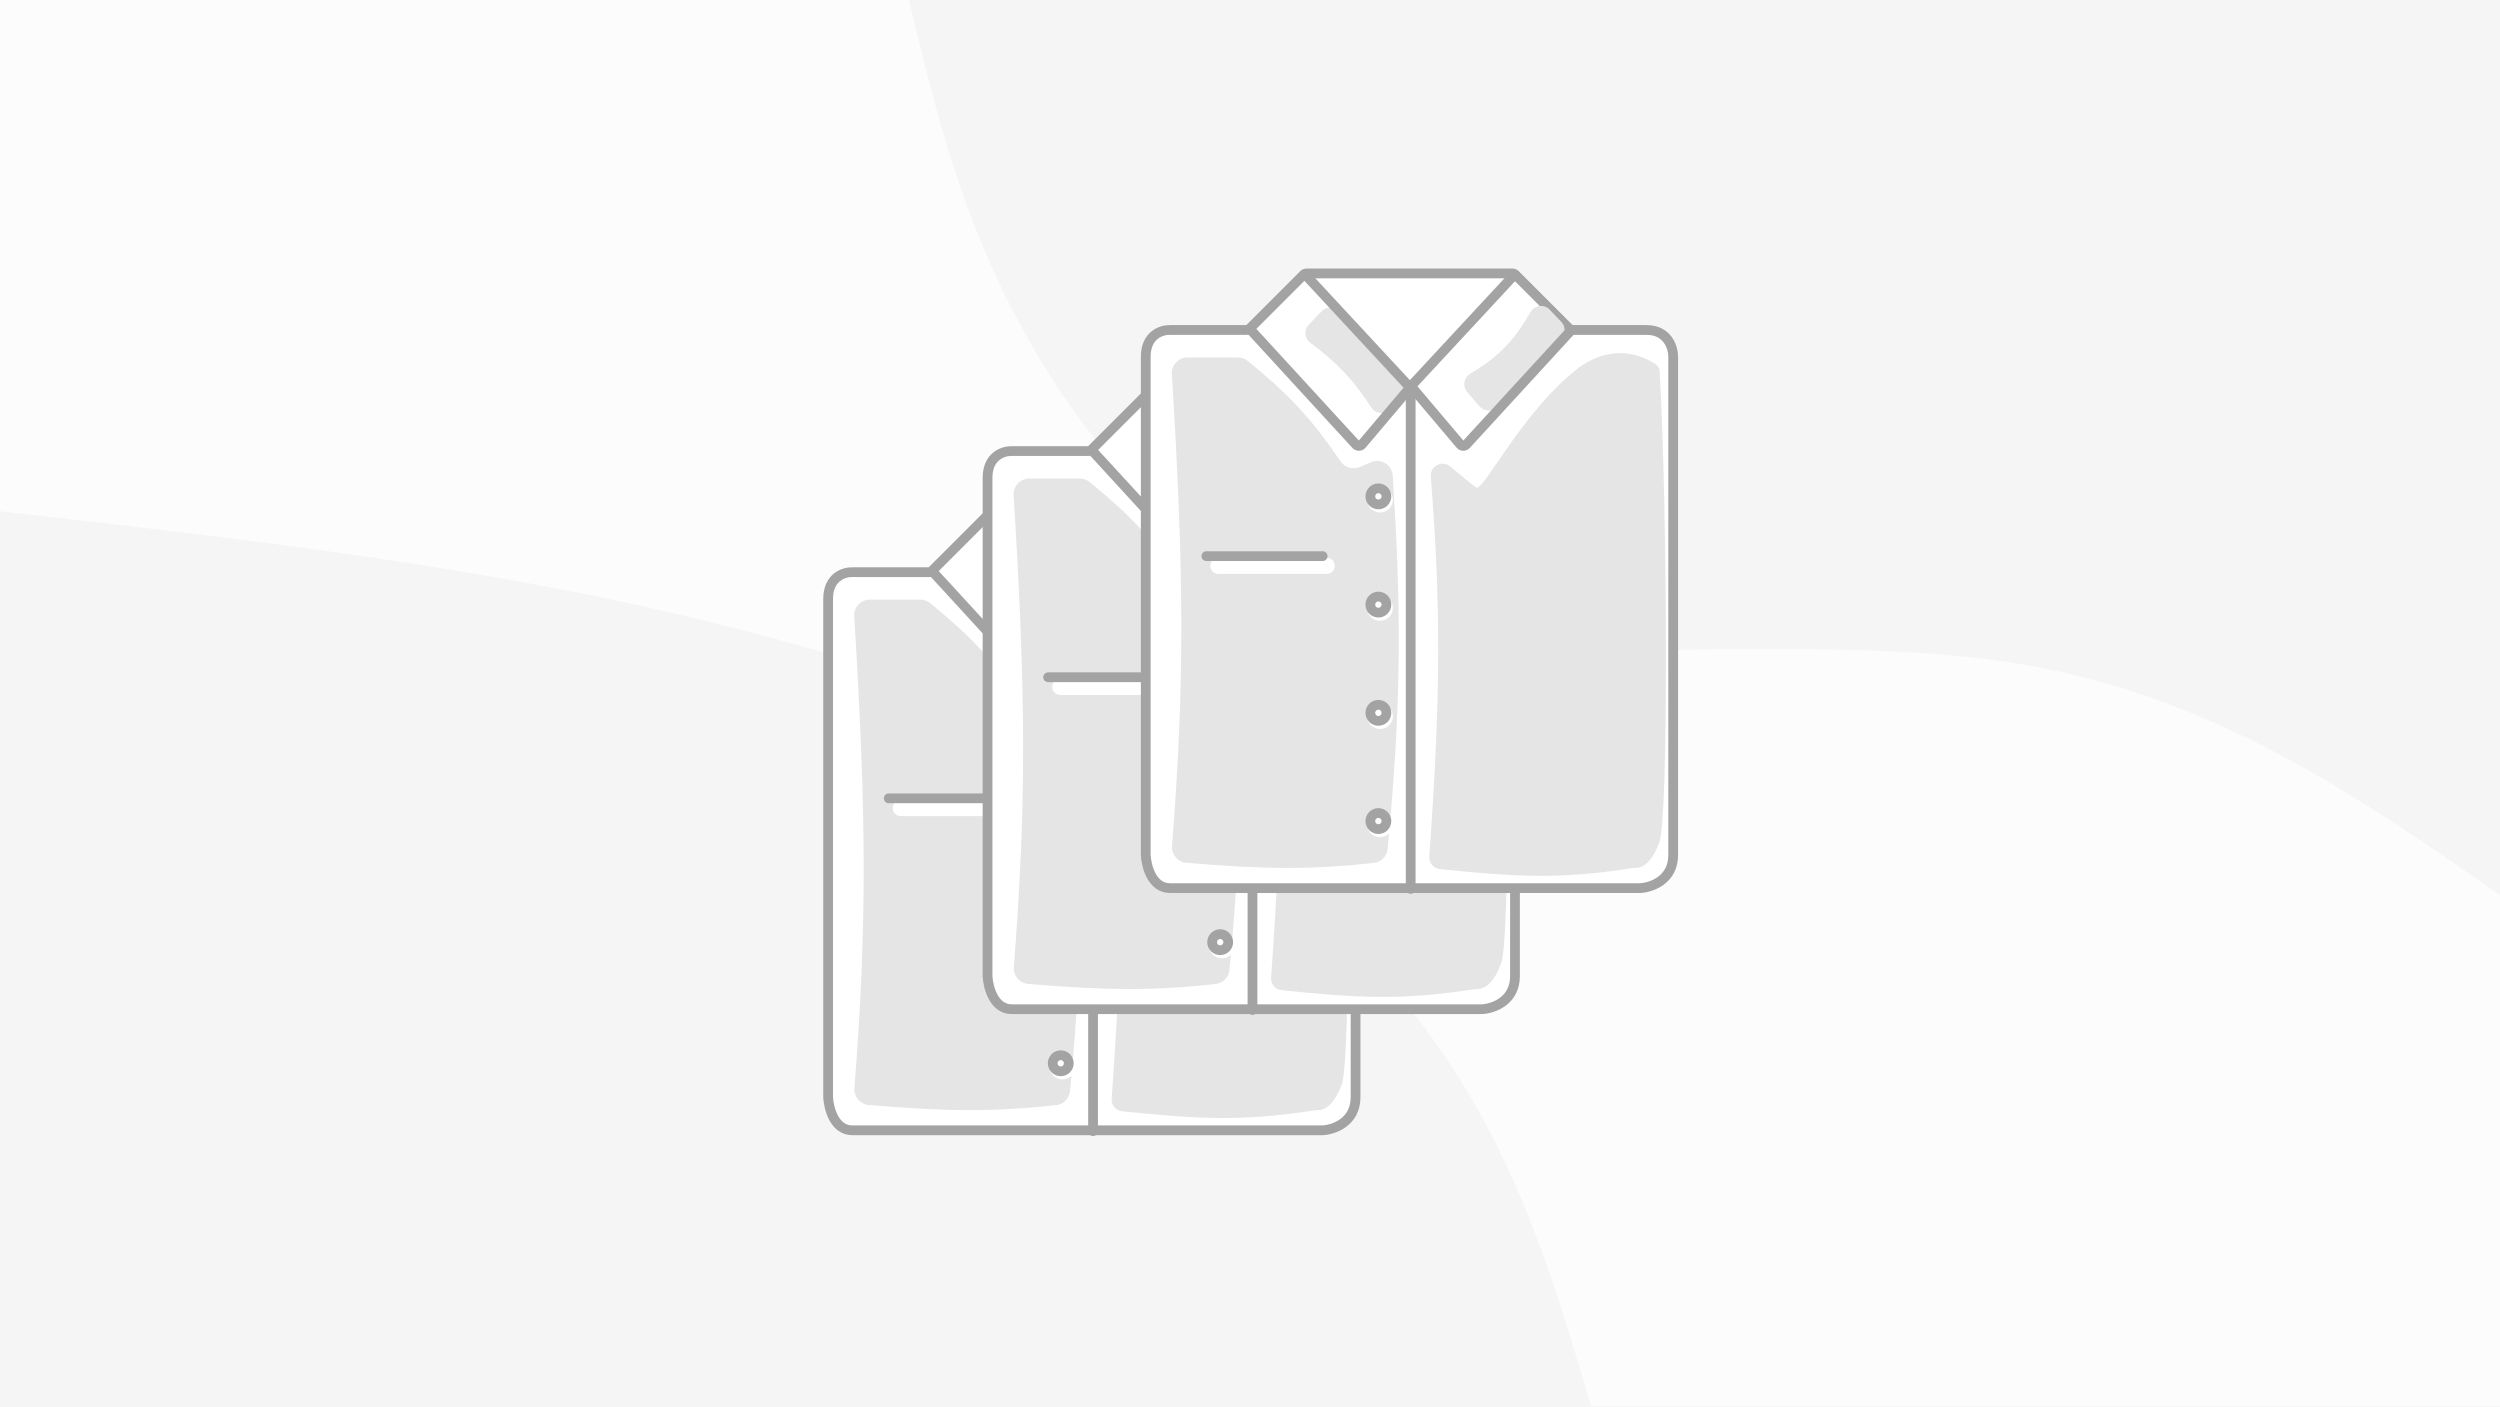
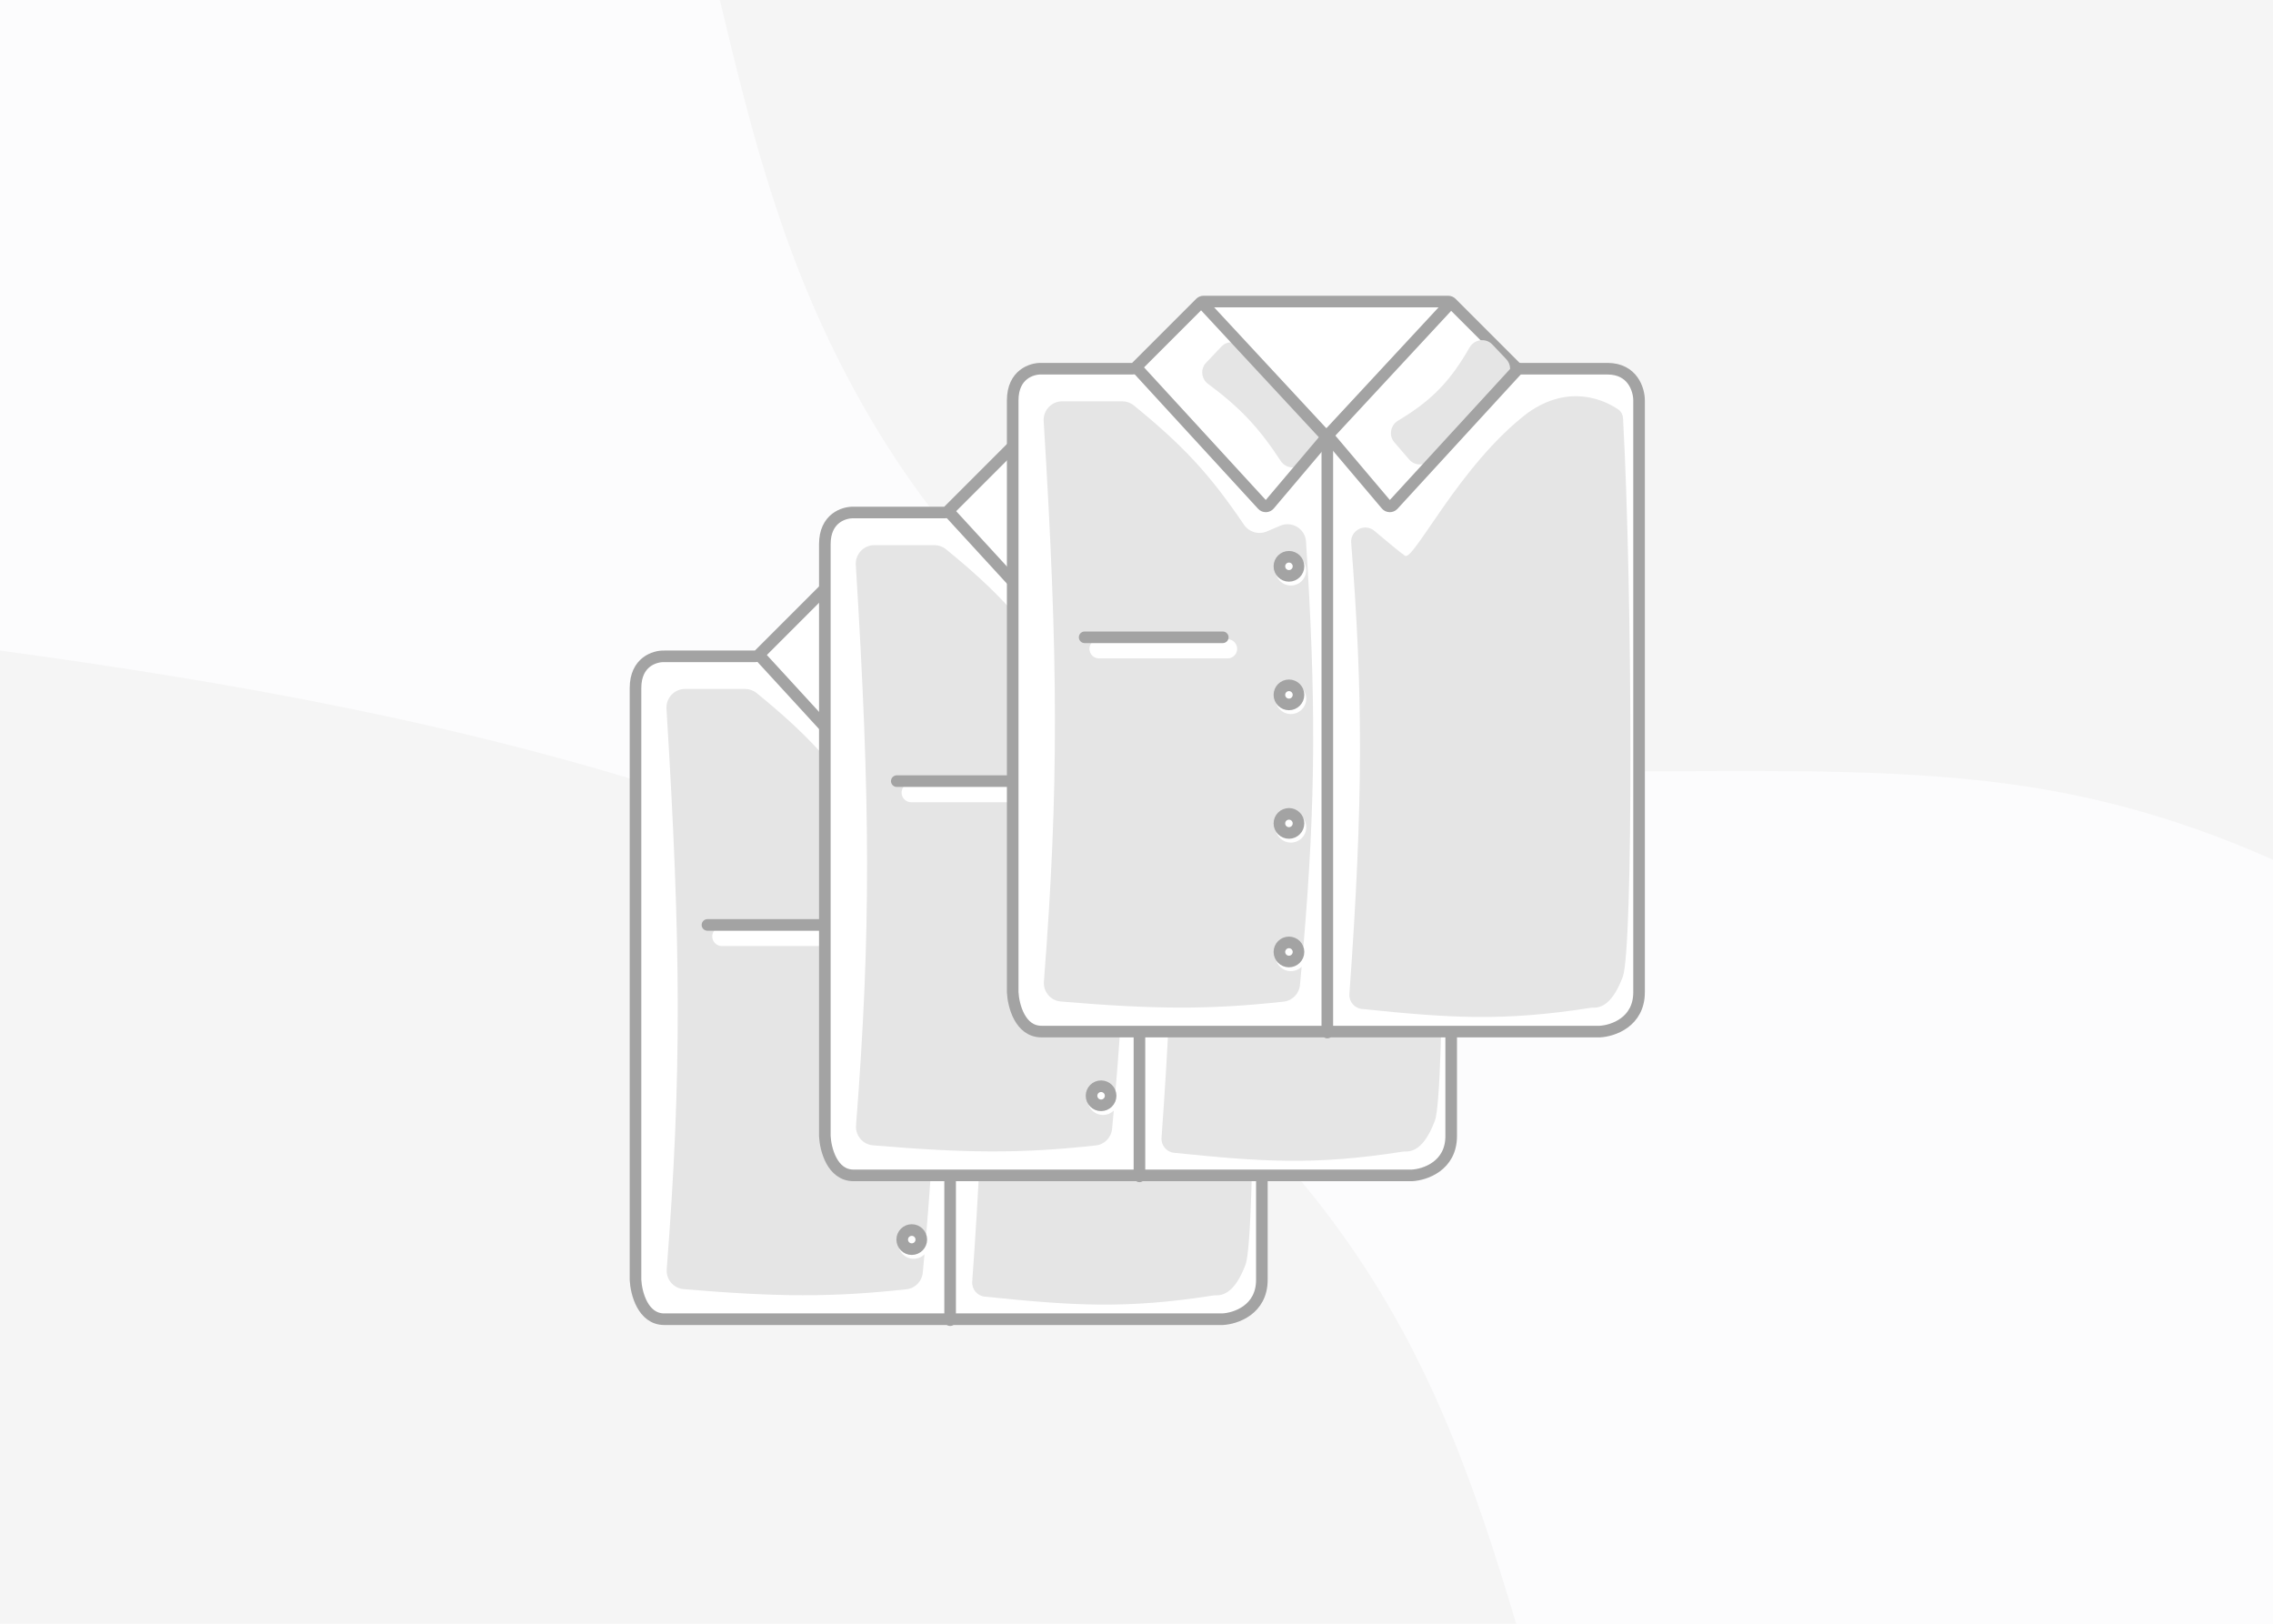
- <svg xmlns="http://www.w3.org/2000/svg" preserveAspectRatio="xMidYMid slice" viewBox="0 0 1280 720" fill="none">
+ <svg xmlns="http://www.w3.org/2000/svg" preserveAspectRatio="xMidYMid slice" viewBox="0 0 980 700" fill="none">
  <g clip-path="url(#clip0_65_3351)">
-     <rect width="1280" height="720" fill="white" />
+     <rect width="980" height="700" fill="white" />
    <g clip-path="url(#clip1_65_3351)">
-       <path d="M1280 0H0V720H1280V0Z" fill="#FCFCFD" />
-       <path d="M1280 458.24C1205.76 406.64 1131.52 355.12 1030.12 339.28C928.854 323.36 800.569 343.2 708.836 321.28C617.103 299.44 561.92 235.84 527.36 175.36C492.943 114.88 479.147 57.44 465.352 0H1280V458.24Z" fill="#F5F5F5" />
-       <path d="M0 261.76C102.969 273.44 205.938 285.04 305.351 305.36C404.622 325.68 500.338 354.72 576 396C651.662 437.28 707.271 490.72 743.68 546.72C780.089 602.72 797.298 661.36 814.649 720H0V261.76Z" fill="#F5F5F5" />
+       <path d="M1125 0H-155V720H1125V0Z" fill="#FCFCFD" />
+       <path d="M1125 458.24C1050.76 406.64 976.52 355.12 875.116 339.28C773.854 323.36 645.569 343.2 553.836 321.28C462.103 299.44 406.92 235.84 372.36 175.36C337.943 114.88 324.147 57.44 310.352 0H1125V458.24Z" fill="#F5F5F5" />
+       <path d="M-155 261.76C-52.031 273.44 50.938 285.04 150.351 305.36C249.622 325.68 345.338 354.72 421 396C496.662 437.28 552.271 490.72 588.68 546.72C625.089 602.72 642.298 661.36 659.649 720H-155V261.76Z" fill="#F5F5F5" />
    </g>
-     <path d="M694.052 561.76C694.052 574.663 682.748 578.44 677.096 578.716H559.233H436.407C427.143 578.716 424.276 567.412 424 561.76V306.596C424 295.348 432.271 292.811 436.407 292.949H475.693C476.224 292.949 476.732 292.738 477.107 292.363L504.885 264.586C505.26 264.211 505.769 264 506.299 264H611.753C612.284 264 612.792 264.211 613.167 264.586L640.945 292.363C641.32 292.738 641.828 292.949 642.359 292.949H680.405C691.323 292.949 694.052 302.047 694.052 306.596V561.76Z" fill="white" stroke="#A3A3A3" stroke-width="5" stroke-linecap="round" stroke-linejoin="round" />
-     <path d="M569.17 562.537C575.204 478.761 575.026 433.186 569.938 367.968C569.52 362.612 575.815 359.381 579.922 362.845C585.45 367.507 591.324 372.379 593.144 373.592C596.866 376.074 616.717 334.305 646.079 311.972C664.37 299.003 679.719 306.892 685.03 310.48C686.355 311.375 687.07 312.821 687.156 314.418C691.289 390.961 691.556 543.124 687.021 555.143C683.165 565.362 678.735 568.445 674.542 568.416C674.04 568.412 673.528 568.418 673.032 568.496C635.092 574.445 612.244 572.83 574.551 568.975C571.323 568.645 568.937 565.773 569.17 562.537Z" fill="#E5E5E5" />
-     <path d="M594.983 332.145L588.532 324.676C586.02 321.767 586.867 317.288 590.17 315.322C604.878 306.563 612.793 298.097 620.971 283.816C623.021 280.236 627.952 279.526 630.793 282.517L636.81 288.85C638.997 291.152 639.011 294.76 636.843 297.079L603.908 332.321C601.472 334.927 597.315 334.845 594.983 332.145Z" fill="#E5E5E5" />
-     <path d="M549.321 333.44L556.055 325.643C558.087 323.289 557.985 319.773 555.819 317.542L522.643 283.37C520.268 280.925 516.336 280.946 513.988 283.417L507.366 290.388C504.842 293.044 505.28 297.316 508.222 299.499C521.612 309.431 529.899 317.937 539.541 332.694C541.768 336.103 546.659 336.522 549.321 333.44Z" fill="#E5E5E5" />
-     <path d="M505.885 264.827L557.768 320.732C558.559 321.584 559.908 321.584 560.699 320.732L612.582 264.827" stroke="#A3A3A3" stroke-width="5" stroke-linecap="round" stroke-linejoin="round" />
-     <path d="M641.944 292.949L588.062 351.656C587.247 352.543 585.839 352.515 585.061 351.596L559.232 321.071" stroke="#A3A3A3" stroke-width="5" stroke-linecap="round" stroke-linejoin="round" />
-     <path d="M477.761 292.949L531.644 351.656C532.458 352.543 533.866 352.515 534.644 351.596L560.473 321.071" stroke="#A3A3A3" stroke-width="5" stroke-linecap="round" stroke-linejoin="round" />
-     <path d="M559.646 322.311V579.13" stroke="#A3A3A3" stroke-width="5" stroke-linecap="round" stroke-linejoin="round" />
-     <path fill-rule="evenodd" clip-rule="evenodd" d="M445.345 307.01H471.221C473.047 307.01 474.821 307.634 476.237 308.788C497.817 326.375 509.139 338.695 523.679 360.165C525.85 363.369 529.982 364.632 533.542 363.115L539.367 360.634C544.432 358.477 550.114 361.986 550.463 367.48C554.75 434.939 554.76 478.249 549.326 542.21C548.126 540.526 546.158 539.428 543.933 539.428C540.279 539.428 537.316 542.391 537.316 546.045C537.316 549.7 540.279 552.662 543.933 552.662C545.743 552.662 547.384 551.935 548.578 550.757C548.345 553.352 548.104 555.981 547.854 558.649C547.503 562.391 544.58 565.395 540.844 565.805C508.862 569.312 485.46 569.181 444.742 565.756C440.363 565.388 437.112 561.532 437.454 557.152C443.954 473.817 443.661 417.862 437.355 315.537C437.071 310.929 440.728 307.01 445.345 307.01ZM461.223 409.572C458.939 409.572 457.087 411.423 457.087 413.707C457.087 415.991 458.939 417.843 461.223 417.843H516.639C518.923 417.843 520.775 415.991 520.775 413.707C520.775 411.423 518.923 409.572 516.639 409.572H461.223ZM550.55 379.796C550.55 383.45 547.587 386.413 543.933 386.413C540.279 386.413 537.316 383.45 537.316 379.796C537.316 376.141 540.279 373.179 543.933 373.179C547.587 373.179 550.55 376.141 550.55 379.796ZM543.933 441.829C547.587 441.829 550.55 438.867 550.55 435.212C550.55 431.558 547.587 428.595 543.933 428.595C540.279 428.595 537.316 431.558 537.316 435.212C537.316 438.867 540.279 441.829 543.933 441.829ZM550.55 490.629C550.55 494.283 547.587 497.246 543.933 497.246C540.279 497.246 537.316 494.283 537.316 490.629C537.316 486.974 540.279 484.012 543.933 484.012C547.587 484.012 550.55 486.974 550.55 490.629Z" fill="#E5E5E5" />
-     <path d="M455.018 408.745H514.57" stroke="#A3A3A3" stroke-width="5" stroke-linecap="round" stroke-linejoin="round" />
-     <circle cx="543.103" cy="378.141" r="4.117" stroke="#A3A3A3" stroke-width="5" />
-     <circle cx="543.103" cy="433.558" r="4.117" stroke="#A3A3A3" stroke-width="5" />
-     <circle cx="543.103" cy="488.974" r="4.117" stroke="#A3A3A3" stroke-width="5" />
-     <circle cx="543.103" cy="544.391" r="4.117" stroke="#A3A3A3" stroke-width="5" />
-     <path d="M775.677 499.76C775.677 512.663 764.373 516.44 758.721 516.716H640.858H518.032C508.768 516.716 505.901 505.412 505.625 499.76V244.596C505.625 233.348 513.896 230.811 518.032 230.949H557.318C557.849 230.949 558.357 230.738 558.732 230.363L586.51 202.586C586.885 202.211 587.394 202 587.924 202H693.378C693.909 202 694.417 202.211 694.792 202.586L722.57 230.363C722.945 230.738 723.453 230.949 723.984 230.949H762.03C772.948 230.949 775.677 240.047 775.677 244.596V499.76Z" fill="white" stroke="#A3A3A3" stroke-width="5" stroke-linecap="round" stroke-linejoin="round" />
-     <path d="M650.795 500.537C656.829 416.761 656.651 371.186 651.563 305.968C651.145 300.612 657.44 297.381 661.547 300.845C667.075 305.507 672.949 310.379 674.769 311.592C678.491 314.074 698.342 272.305 727.704 249.972C745.995 237.003 761.344 244.892 766.655 248.48C767.98 249.375 768.695 250.821 768.781 252.418C772.914 328.961 773.181 481.124 768.646 493.143C764.79 503.362 760.36 506.445 756.167 506.416C755.665 506.412 755.153 506.418 754.657 506.496C716.717 512.445 693.869 510.83 656.176 506.975C652.948 506.645 650.562 503.773 650.795 500.537Z" fill="#E5E5E5" />
-     <path d="M676.608 270.145L670.157 262.676C667.645 259.767 668.492 255.288 671.795 253.322C686.503 244.563 694.418 236.097 702.596 221.816C704.646 218.236 709.577 217.526 712.418 220.517L718.435 226.85C720.622 229.152 720.636 232.76 718.468 235.079L685.533 270.321C683.097 272.927 678.94 272.845 676.608 270.145Z" fill="#E5E5E5" />
-     <path d="M630.946 271.44L637.68 263.643C639.712 261.289 639.61 257.773 637.444 255.542L604.268 221.37C601.893 218.925 597.961 218.946 595.613 221.417L588.991 228.388C586.467 231.044 586.905 235.316 589.847 237.499C603.237 247.431 611.524 255.937 621.166 270.694C623.393 274.103 628.284 274.522 630.946 271.44Z" fill="#E5E5E5" />
-     <path d="M587.51 202.827L639.393 258.732C640.184 259.584 641.533 259.584 642.324 258.732L694.207 202.827" stroke="#A3A3A3" stroke-width="5" stroke-linecap="round" stroke-linejoin="round" />
-     <path d="M723.569 230.949L669.687 289.656C668.872 290.543 667.464 290.515 666.686 289.596L640.857 259.071" stroke="#A3A3A3" stroke-width="5" stroke-linecap="round" stroke-linejoin="round" />
-     <path d="M559.386 230.949L613.269 289.656C614.083 290.543 615.491 290.515 616.269 289.596L642.098 259.071" stroke="#A3A3A3" stroke-width="5" stroke-linecap="round" stroke-linejoin="round" />
-     <path d="M641.271 260.311V517.13" stroke="#A3A3A3" stroke-width="5" stroke-linecap="round" stroke-linejoin="round" />
-     <path fill-rule="evenodd" clip-rule="evenodd" d="M526.97 245.01H552.846C554.672 245.01 556.446 245.634 557.862 246.788C579.442 264.375 590.764 276.695 605.304 298.165C607.475 301.369 611.607 302.632 615.167 301.115L620.992 298.634C626.057 296.477 631.739 299.986 632.088 305.48C636.375 372.939 636.385 416.249 630.951 480.21C629.751 478.526 627.783 477.428 625.558 477.428C621.904 477.428 618.941 480.391 618.941 484.045C618.941 487.7 621.904 490.662 625.558 490.662C627.368 490.662 629.009 489.935 630.203 488.757C629.97 491.352 629.729 493.981 629.479 496.649C629.128 500.391 626.205 503.395 622.469 503.805C590.487 507.312 567.085 507.181 526.367 503.756C521.988 503.388 518.737 499.532 519.079 495.152C525.579 411.817 525.286 355.862 518.98 253.537C518.696 248.929 522.353 245.01 526.97 245.01ZM542.848 347.572C540.564 347.572 538.712 349.423 538.712 351.707C538.712 353.991 540.564 355.843 542.848 355.843H598.264C600.548 355.843 602.4 353.991 602.4 351.707C602.4 349.423 600.548 347.572 598.264 347.572H542.848ZM632.175 317.796C632.175 321.45 629.212 324.413 625.558 324.413C621.904 324.413 618.941 321.45 618.941 317.796C618.941 314.141 621.904 311.179 625.558 311.179C629.212 311.179 632.175 314.141 632.175 317.796ZM625.558 379.829C629.212 379.829 632.175 376.867 632.175 373.212C632.175 369.558 629.212 366.595 625.558 366.595C621.904 366.595 618.941 369.558 618.941 373.212C618.941 376.867 621.904 379.829 625.558 379.829ZM632.175 428.629C632.175 432.283 629.212 435.246 625.558 435.246C621.904 435.246 618.941 432.283 618.941 428.629C618.941 424.974 621.904 422.012 625.558 422.012C629.212 422.012 632.175 424.974 632.175 428.629Z" fill="#E5E5E5" />
-     <path d="M536.643 346.745H596.195" stroke="#A3A3A3" stroke-width="5" stroke-linecap="round" stroke-linejoin="round" />
-     <circle cx="624.728" cy="316.141" r="4.117" stroke="#A3A3A3" stroke-width="5" />
-     <circle cx="624.728" cy="371.558" r="4.117" stroke="#A3A3A3" stroke-width="5" />
-     <circle cx="624.728" cy="426.974" r="4.117" stroke="#A3A3A3" stroke-width="5" />
-     <circle cx="624.728" cy="482.391" r="4.117" stroke="#A3A3A3" stroke-width="5" />
-     <path d="M856.677 437.76C856.677 450.663 845.373 454.44 839.721 454.716H721.858H599.032C589.768 454.716 586.901 443.412 586.625 437.76V182.596C586.625 171.348 594.896 168.811 599.032 168.949H638.318C638.849 168.949 639.357 168.738 639.732 168.363L667.51 140.586C667.885 140.211 668.394 140 668.924 140H774.378C774.909 140 775.417 140.211 775.792 140.586L803.57 168.363C803.945 168.738 804.453 168.949 804.984 168.949H843.03C853.948 168.949 856.677 178.047 856.677 182.596V437.76Z" fill="white" stroke="#A3A3A3" stroke-width="5" stroke-linecap="round" stroke-linejoin="round" />
-     <path d="M731.795 438.537C737.829 354.761 737.651 309.186 732.563 243.968C732.145 238.612 738.44 235.381 742.547 238.845C748.075 243.507 753.949 248.379 755.769 249.592C759.491 252.074 779.342 210.305 808.704 187.972C826.995 175.003 842.344 182.892 847.655 186.48C848.98 187.375 849.695 188.821 849.781 190.418C853.914 266.961 854.181 419.124 849.646 431.143C845.79 441.362 841.36 444.445 837.167 444.416C836.665 444.412 836.153 444.418 835.657 444.496C797.717 450.445 774.869 448.83 737.176 444.975C733.948 444.645 731.562 441.773 731.795 438.537Z" fill="#E5E5E5" />
-     <path d="M757.608 208.145L751.157 200.676C748.645 197.767 749.492 193.288 752.795 191.322C767.503 182.563 775.418 174.097 783.596 159.816C785.646 156.236 790.577 155.526 793.418 158.517L799.435 164.85C801.622 167.152 801.636 170.76 799.468 173.079L766.533 208.321C764.097 210.927 759.94 210.845 757.608 208.145Z" fill="#E5E5E5" />
-     <path d="M711.946 209.44L718.68 201.643C720.712 199.289 720.61 195.773 718.444 193.542L685.268 159.37C682.893 156.925 678.961 156.946 676.613 159.417L669.991 166.388C667.467 169.044 667.905 173.316 670.847 175.499C684.237 185.431 692.524 193.937 702.166 208.694C704.393 212.103 709.284 212.522 711.946 209.44Z" fill="#E5E5E5" />
-     <path d="M668.51 140.827L720.393 196.732C721.184 197.584 722.533 197.584 723.324 196.732L775.207 140.827" stroke="#A3A3A3" stroke-width="5" stroke-linecap="round" stroke-linejoin="round" />
-     <path d="M804.569 168.949L750.687 227.656C749.872 228.543 748.464 228.515 747.686 227.596L721.857 197.071" stroke="#A3A3A3" stroke-width="5" stroke-linecap="round" stroke-linejoin="round" />
-     <path d="M640.386 168.949L694.269 227.656C695.083 228.543 696.491 228.515 697.269 227.596L723.098 197.071" stroke="#A3A3A3" stroke-width="5" stroke-linecap="round" stroke-linejoin="round" />
-     <path d="M722.271 198.311V455.13" stroke="#A3A3A3" stroke-width="5" stroke-linecap="round" stroke-linejoin="round" />
-     <path fill-rule="evenodd" clip-rule="evenodd" d="M607.97 183.01H633.846C635.672 183.01 637.446 183.634 638.862 184.788C660.442 202.375 671.764 214.695 686.304 236.165C688.475 239.369 692.607 240.632 696.167 239.115L701.992 236.634C707.057 234.477 712.739 237.986 713.088 243.48C717.375 310.939 717.385 354.249 711.951 418.21C710.751 416.526 708.783 415.428 706.558 415.428C702.904 415.428 699.941 418.391 699.941 422.045C699.941 425.7 702.904 428.662 706.558 428.662C708.368 428.662 710.009 427.935 711.203 426.757C710.97 429.352 710.729 431.981 710.479 434.649C710.128 438.391 707.205 441.395 703.469 441.805C671.487 445.312 648.085 445.181 607.367 441.756C602.988 441.388 599.737 437.532 600.079 433.152C606.579 349.817 606.286 293.862 599.98 191.537C599.696 186.929 603.353 183.01 607.97 183.01ZM623.848 285.572C621.564 285.572 619.712 287.423 619.712 289.707C619.712 291.991 621.564 293.843 623.848 293.843H679.264C681.548 293.843 683.4 291.991 683.4 289.707C683.4 287.423 681.548 285.572 679.264 285.572H623.848ZM713.175 255.796C713.175 259.45 710.212 262.413 706.558 262.413C702.904 262.413 699.941 259.45 699.941 255.796C699.941 252.141 702.904 249.179 706.558 249.179C710.212 249.179 713.175 252.141 713.175 255.796ZM706.558 317.829C710.212 317.829 713.175 314.867 713.175 311.212C713.175 307.558 710.212 304.595 706.558 304.595C702.904 304.595 699.941 307.558 699.941 311.212C699.941 314.867 702.904 317.829 706.558 317.829ZM713.175 366.629C713.175 370.283 710.212 373.246 706.558 373.246C702.904 373.246 699.941 370.283 699.941 366.629C699.941 362.974 702.904 360.012 706.558 360.012C710.212 360.012 713.175 362.974 713.175 366.629Z" fill="#E5E5E5" />
-     <path d="M617.643 284.745H677.195" stroke="#A3A3A3" stroke-width="5" stroke-linecap="round" stroke-linejoin="round" />
-     <circle cx="705.728" cy="254.141" r="4.117" stroke="#A3A3A3" stroke-width="5" />
-     <circle cx="705.728" cy="309.558" r="4.117" stroke="#A3A3A3" stroke-width="5" />
-     <circle cx="705.728" cy="364.974" r="4.117" stroke="#A3A3A3" stroke-width="5" />
-     <circle cx="705.728" cy="420.391" r="4.117" stroke="#A3A3A3" stroke-width="5" />
+     <path d="M544.052 551.76C544.052 564.663 532.748 568.44 527.096 568.716H409.233H286.407C277.143 568.716 274.276 557.412 274 551.76V296.596C274 285.348 282.271 282.811 286.407 282.949H325.693C326.224 282.949 326.732 282.738 327.107 282.363L354.885 254.586C355.26 254.211 355.769 254 356.299 254H461.753C462.284 254 462.792 254.211 463.167 254.586L490.945 282.363C491.32 282.738 491.828 282.949 492.359 282.949H530.405C541.323 282.949 544.052 292.047 544.052 296.596V551.76Z" fill="white" stroke="#A3A3A3" stroke-width="5" stroke-linecap="round" stroke-linejoin="round" />
+     <path d="M419.17 552.537C425.204 468.761 425.026 423.186 419.938 357.968C419.52 352.612 425.815 349.381 429.922 352.845C435.45 357.507 441.324 362.379 443.144 363.592C446.866 366.074 466.717 324.305 496.079 301.972C514.37 289.003 529.719 296.892 535.03 300.48C536.355 301.375 537.07 302.821 537.156 304.418C541.289 380.961 541.556 533.124 537.021 545.143C533.165 555.362 528.735 558.445 524.542 558.416C524.04 558.412 523.528 558.418 523.032 558.496C485.092 564.445 462.244 562.83 424.551 558.975C421.323 558.645 418.937 555.773 419.17 552.537Z" fill="#E5E5E5" />
+     <path d="M444.983 322.145L438.532 314.676C436.02 311.767 436.867 307.288 440.17 305.322C454.878 296.563 462.793 288.097 470.971 273.816C473.021 270.236 477.952 269.526 480.793 272.517L486.81 278.85C488.997 281.152 489.011 284.76 486.843 287.079L453.908 322.321C451.472 324.927 447.315 324.845 444.983 322.145Z" fill="#E5E5E5" />
+     <path d="M399.321 323.44L406.055 315.643C408.087 313.289 407.985 309.773 405.819 307.542L372.643 273.37C370.268 270.925 366.336 270.946 363.988 273.417L357.366 280.388C354.842 283.044 355.28 287.316 358.222 289.499C371.612 299.431 379.899 307.937 389.541 322.694C391.768 326.103 396.659 326.522 399.321 323.44Z" fill="#E5E5E5" />
+     <path d="M355.885 254.827L407.768 310.732C408.559 311.584 409.908 311.584 410.699 310.732L462.582 254.827" stroke="#A3A3A3" stroke-width="5" stroke-linecap="round" stroke-linejoin="round" />
+     <path d="M491.944 282.949L438.062 341.656C437.247 342.543 435.839 342.515 435.061 341.596L409.232 311.071" stroke="#A3A3A3" stroke-width="5" stroke-linecap="round" stroke-linejoin="round" />
+     <path d="M327.761 282.949L381.644 341.656C382.458 342.543 383.866 342.515 384.644 341.596L410.473 311.071" stroke="#A3A3A3" stroke-width="5" stroke-linecap="round" stroke-linejoin="round" />
+     <path d="M409.646 312.311V569.13" stroke="#A3A3A3" stroke-width="5" stroke-linecap="round" stroke-linejoin="round" />
+     <path fill-rule="evenodd" clip-rule="evenodd" d="M295.345 297.01H321.221C323.047 297.01 324.821 297.634 326.237 298.788C347.817 316.375 359.139 328.695 373.679 350.165C375.85 353.369 379.982 354.632 383.542 353.115L389.367 350.634C394.432 348.477 400.114 351.986 400.463 357.48C404.75 424.938 404.76 468.249 399.326 532.209C398.126 530.526 396.158 529.428 393.934 529.428C390.279 529.428 387.317 532.391 387.317 536.045C387.317 539.7 390.279 542.662 393.934 542.662C395.744 542.662 397.384 541.936 398.578 540.758C398.345 543.352 398.104 545.982 397.854 548.649C397.503 552.391 394.58 555.395 390.844 555.805C358.862 559.312 335.46 559.181 294.742 555.756C290.363 555.388 287.112 551.532 287.454 547.152C293.954 463.817 293.661 407.862 287.355 305.537C287.071 300.929 290.728 297.01 295.345 297.01ZM311.224 399.572C308.94 399.572 307.088 401.423 307.088 403.707C307.088 405.991 308.94 407.843 311.224 407.843H366.641C368.925 407.843 370.776 405.991 370.776 403.707C370.776 401.423 368.925 399.572 366.641 399.572H311.224ZM400.551 369.796C400.551 373.45 397.588 376.413 393.934 376.413C390.279 376.413 387.317 373.45 387.317 369.796C387.317 366.141 390.279 363.179 393.934 363.179C397.588 363.179 400.551 366.141 400.551 369.796ZM393.934 431.829C397.588 431.829 400.551 428.867 400.551 425.212C400.551 421.558 397.588 418.595 393.934 418.595C390.279 418.595 387.317 421.558 387.317 425.212C387.317 428.867 390.279 431.829 393.934 431.829ZM400.551 480.629C400.551 484.283 397.588 487.246 393.934 487.246C390.279 487.246 387.317 484.283 387.317 480.629C387.317 476.974 390.279 474.012 393.934 474.012C397.588 474.012 400.551 476.974 400.551 480.629Z" fill="#E5E5E5" />
+     <path d="M305.018 398.745H364.57" stroke="#A3A3A3" stroke-width="5" stroke-linecap="round" stroke-linejoin="round" />
+     <circle cx="393.103" cy="368.141" r="4.117" stroke="#A3A3A3" stroke-width="5" />
+     <circle cx="393.103" cy="423.558" r="4.117" stroke="#A3A3A3" stroke-width="5" />
+     <circle cx="393.103" cy="478.974" r="4.117" stroke="#A3A3A3" stroke-width="5" />
+     <circle cx="393.103" cy="534.391" r="4.117" stroke="#A3A3A3" stroke-width="5" />
+     <path d="M625.677 489.76C625.677 502.663 614.373 506.44 608.721 506.716H490.858H368.032C358.768 506.716 355.901 495.412 355.625 489.76V234.596C355.625 223.348 363.896 220.811 368.032 220.949H407.318C407.849 220.949 408.357 220.738 408.732 220.363L436.51 192.586C436.885 192.211 437.394 192 437.924 192H543.378C543.909 192 544.417 192.211 544.792 192.586L572.57 220.363C572.945 220.738 573.453 220.949 573.984 220.949H612.03C622.948 220.949 625.677 230.047 625.677 234.596V489.76Z" fill="white" stroke="#A3A3A3" stroke-width="5" stroke-linecap="round" stroke-linejoin="round" />
+     <path d="M500.795 490.537C506.829 406.761 506.651 361.186 501.563 295.968C501.145 290.612 507.44 287.381 511.547 290.845C517.075 295.507 522.949 300.379 524.769 301.592C528.491 304.074 548.342 262.305 577.704 239.972C595.995 227.003 611.344 234.892 616.655 238.48C617.98 239.375 618.695 240.821 618.781 242.418C622.914 318.961 623.181 471.124 618.646 483.143C614.79 493.362 610.36 496.445 606.167 496.416C605.665 496.412 605.153 496.418 604.657 496.496C566.717 502.445 543.869 500.83 506.176 496.975C502.948 496.645 500.562 493.773 500.795 490.537Z" fill="#E5E5E5" />
+     <path d="M526.608 260.145L520.157 252.676C517.645 249.767 518.492 245.288 521.795 243.322C536.503 234.563 544.418 226.097 552.596 211.816C554.646 208.236 559.577 207.526 562.418 210.517L568.435 216.85C570.622 219.152 570.636 222.76 568.468 225.079L535.533 260.321C533.097 262.927 528.94 262.845 526.608 260.145Z" fill="#E5E5E5" />
+     <path d="M480.946 261.44L487.68 253.643C489.712 251.289 489.61 247.773 487.444 245.542L454.268 211.37C451.893 208.925 447.961 208.946 445.613 211.417L438.991 218.388C436.467 221.044 436.905 225.316 439.847 227.499C453.237 237.431 461.524 245.937 471.166 260.694C473.393 264.103 478.284 264.522 480.946 261.44Z" fill="#E5E5E5" />
+     <path d="M437.51 192.827L489.393 248.732C490.184 249.584 491.533 249.584 492.324 248.732L544.207 192.827" stroke="#A3A3A3" stroke-width="5" stroke-linecap="round" stroke-linejoin="round" />
+     <path d="M573.569 220.949L519.687 279.656C518.872 280.543 517.464 280.515 516.686 279.596L490.857 249.071" stroke="#A3A3A3" stroke-width="5" stroke-linecap="round" stroke-linejoin="round" />
+     <path d="M409.386 220.949L463.269 279.656C464.083 280.543 465.491 280.515 466.269 279.596L492.098 249.071" stroke="#A3A3A3" stroke-width="5" stroke-linecap="round" stroke-linejoin="round" />
+     <path d="M491.271 250.311V507.13" stroke="#A3A3A3" stroke-width="5" stroke-linecap="round" stroke-linejoin="round" />
+     <path fill-rule="evenodd" clip-rule="evenodd" d="M376.97 235.01H402.846C404.672 235.01 406.446 235.634 407.862 236.788C429.442 254.375 440.764 266.695 455.304 288.165C457.475 291.369 461.607 292.632 465.167 291.115L470.992 288.634C476.057 286.477 481.739 289.986 482.088 295.48C486.375 362.938 486.385 406.249 480.951 470.209C479.751 468.526 477.783 467.428 475.559 467.428C471.904 467.428 468.942 470.391 468.942 474.045C468.942 477.7 471.904 480.662 475.559 480.662C477.369 480.662 479.009 479.936 480.203 478.758C479.97 481.352 479.729 483.982 479.479 486.649C479.128 490.391 476.205 493.395 472.469 493.805C440.487 497.312 417.085 497.181 376.367 493.756C371.988 493.388 368.737 489.532 369.079 485.152C375.579 401.817 375.286 345.862 368.98 243.537C368.696 238.929 372.353 235.01 376.97 235.01ZM392.849 337.572C390.565 337.572 388.713 339.423 388.713 341.707C388.713 343.991 390.565 345.843 392.849 345.843H448.266C450.55 345.843 452.401 343.991 452.401 341.707C452.401 339.423 450.55 337.572 448.266 337.572H392.849ZM482.176 307.796C482.176 311.45 479.213 314.413 475.559 314.413C471.904 314.413 468.942 311.45 468.942 307.796C468.942 304.141 471.904 301.179 475.559 301.179C479.213 301.179 482.176 304.141 482.176 307.796ZM475.559 369.829C479.213 369.829 482.176 366.867 482.176 363.212C482.176 359.558 479.213 356.595 475.559 356.595C471.904 356.595 468.942 359.558 468.942 363.212C468.942 366.867 471.904 369.829 475.559 369.829ZM482.176 418.629C482.176 422.283 479.213 425.246 475.559 425.246C471.904 425.246 468.942 422.283 468.942 418.629C468.942 414.974 471.904 412.012 475.559 412.012C479.213 412.012 482.176 414.974 482.176 418.629Z" fill="#E5E5E5" />
+     <path d="M386.643 336.745H446.195" stroke="#A3A3A3" stroke-width="5" stroke-linecap="round" stroke-linejoin="round" />
+     <circle cx="474.728" cy="306.141" r="4.117" stroke="#A3A3A3" stroke-width="5" />
+     <circle cx="474.728" cy="361.558" r="4.117" stroke="#A3A3A3" stroke-width="5" />
+     <circle cx="474.728" cy="416.974" r="4.117" stroke="#A3A3A3" stroke-width="5" />
+     <circle cx="474.728" cy="472.391" r="4.117" stroke="#A3A3A3" stroke-width="5" />
+     <path d="M706.677 427.76C706.677 440.663 695.373 444.44 689.721 444.716H571.858H449.032C439.768 444.716 436.901 433.412 436.625 427.76V172.596C436.625 161.348 444.896 158.811 449.032 158.949H488.318C488.849 158.949 489.357 158.738 489.732 158.363L517.51 130.586C517.885 130.211 518.394 130 518.924 130H624.378C624.909 130 625.417 130.211 625.792 130.586L653.57 158.363C653.945 158.738 654.453 158.949 654.984 158.949H693.03C703.948 158.949 706.677 168.047 706.677 172.596V427.76Z" fill="white" stroke="#A3A3A3" stroke-width="5" stroke-linecap="round" stroke-linejoin="round" />
+     <path d="M581.795 428.537C587.829 344.761 587.651 299.186 582.563 233.968C582.145 228.612 588.44 225.381 592.547 228.845C598.075 233.507 603.949 238.379 605.769 239.592C609.491 242.074 629.342 200.305 658.704 177.972C676.995 165.003 692.344 172.892 697.655 176.48C698.98 177.375 699.695 178.821 699.781 180.418C703.914 256.961 704.181 409.124 699.646 421.143C695.79 431.362 691.36 434.445 687.167 434.416C686.665 434.412 686.153 434.418 685.657 434.496C647.717 440.445 624.869 438.83 587.176 434.975C583.948 434.645 581.562 431.773 581.795 428.537Z" fill="#E5E5E5" />
+     <path d="M607.608 198.145L601.157 190.676C598.645 187.767 599.492 183.288 602.795 181.322C617.503 172.563 625.418 164.097 633.596 149.816C635.646 146.236 640.577 145.526 643.418 148.517L649.435 154.85C651.622 157.152 651.636 160.76 649.468 163.079L616.533 198.321C614.097 200.927 609.94 200.845 607.608 198.145Z" fill="#E5E5E5" />
+     <path d="M561.946 199.44L568.68 191.643C570.712 189.289 570.61 185.773 568.444 183.542L535.268 149.37C532.893 146.925 528.961 146.946 526.613 149.417L519.991 156.388C517.467 159.044 517.905 163.316 520.847 165.499C534.237 175.431 542.524 183.937 552.166 198.694C554.393 202.103 559.284 202.522 561.946 199.44Z" fill="#E5E5E5" />
+     <path d="M518.51 130.827L570.393 186.732C571.184 187.584 572.533 187.584 573.324 186.732L625.207 130.827" stroke="#A3A3A3" stroke-width="5" stroke-linecap="round" stroke-linejoin="round" />
+     <path d="M654.569 158.949L600.687 217.656C599.872 218.543 598.464 218.515 597.686 217.596L571.857 187.071" stroke="#A3A3A3" stroke-width="5" stroke-linecap="round" stroke-linejoin="round" />
+     <path d="M490.386 158.949L544.269 217.656C545.083 218.543 546.491 218.515 547.269 217.596L573.098 187.071" stroke="#A3A3A3" stroke-width="5" stroke-linecap="round" stroke-linejoin="round" />
+     <path d="M572.271 188.311V445.13" stroke="#A3A3A3" stroke-width="5" stroke-linecap="round" stroke-linejoin="round" />
+     <path fill-rule="evenodd" clip-rule="evenodd" d="M457.97 173.01H483.846C485.672 173.01 487.446 173.634 488.862 174.788C510.442 192.375 521.764 204.695 536.304 226.165C538.475 229.369 542.607 230.632 546.167 229.115L551.992 226.634C557.057 224.477 562.739 227.986 563.088 233.48C567.375 300.938 567.385 344.249 561.951 408.209C560.751 406.526 558.783 405.428 556.559 405.428C552.904 405.428 549.942 408.391 549.942 412.045C549.942 415.7 552.904 418.662 556.559 418.662C558.369 418.662 560.009 417.936 561.203 416.758C560.97 419.352 560.729 421.982 560.479 424.649C560.128 428.391 557.205 431.395 553.469 431.805C521.487 435.312 498.085 435.181 457.367 431.756C452.988 431.388 449.737 427.532 450.079 423.152C456.579 339.817 456.286 283.862 449.98 181.537C449.696 176.929 453.353 173.01 457.97 173.01ZM473.849 275.572C471.565 275.572 469.713 277.423 469.713 279.707C469.713 281.991 471.565 283.843 473.849 283.843H529.266C531.55 283.843 533.401 281.991 533.401 279.707C533.401 277.423 531.55 275.572 529.266 275.572H473.849ZM563.176 245.796C563.176 249.45 560.213 252.413 556.559 252.413C552.904 252.413 549.942 249.45 549.942 245.796C549.942 242.141 552.904 239.179 556.559 239.179C560.213 239.179 563.176 242.141 563.176 245.796ZM556.559 307.829C560.213 307.829 563.176 304.867 563.176 301.212C563.176 297.558 560.213 294.595 556.559 294.595C552.904 294.595 549.942 297.558 549.942 301.212C549.942 304.867 552.904 307.829 556.559 307.829ZM563.176 356.629C563.176 360.283 560.213 363.246 556.559 363.246C552.904 363.246 549.942 360.283 549.942 356.629C549.942 352.974 552.904 350.012 556.559 350.012C560.213 350.012 563.176 352.974 563.176 356.629Z" fill="#E5E5E5" />
+     <path d="M467.643 274.745H527.195" stroke="#A3A3A3" stroke-width="5" stroke-linecap="round" stroke-linejoin="round" />
+     <circle cx="555.728" cy="244.141" r="4.117" stroke="#A3A3A3" stroke-width="5" />
+     <circle cx="555.728" cy="299.558" r="4.117" stroke="#A3A3A3" stroke-width="5" />
+     <circle cx="555.728" cy="354.974" r="4.117" stroke="#A3A3A3" stroke-width="5" />
+     <circle cx="555.728" cy="410.391" r="4.117" stroke="#A3A3A3" stroke-width="5" />
  </g>
  <defs>
    <clipPath id="clip0_65_3351">
-       <rect width="1280" height="720" fill="white" />
+       <rect width="980" height="700" fill="white" />
    </clipPath>
    <clipPath id="clip1_65_3351">
-       <rect width="1280" height="720" fill="white" />
+       <rect width="980" height="700" fill="white" />
    </clipPath>
  </defs>
</svg>
